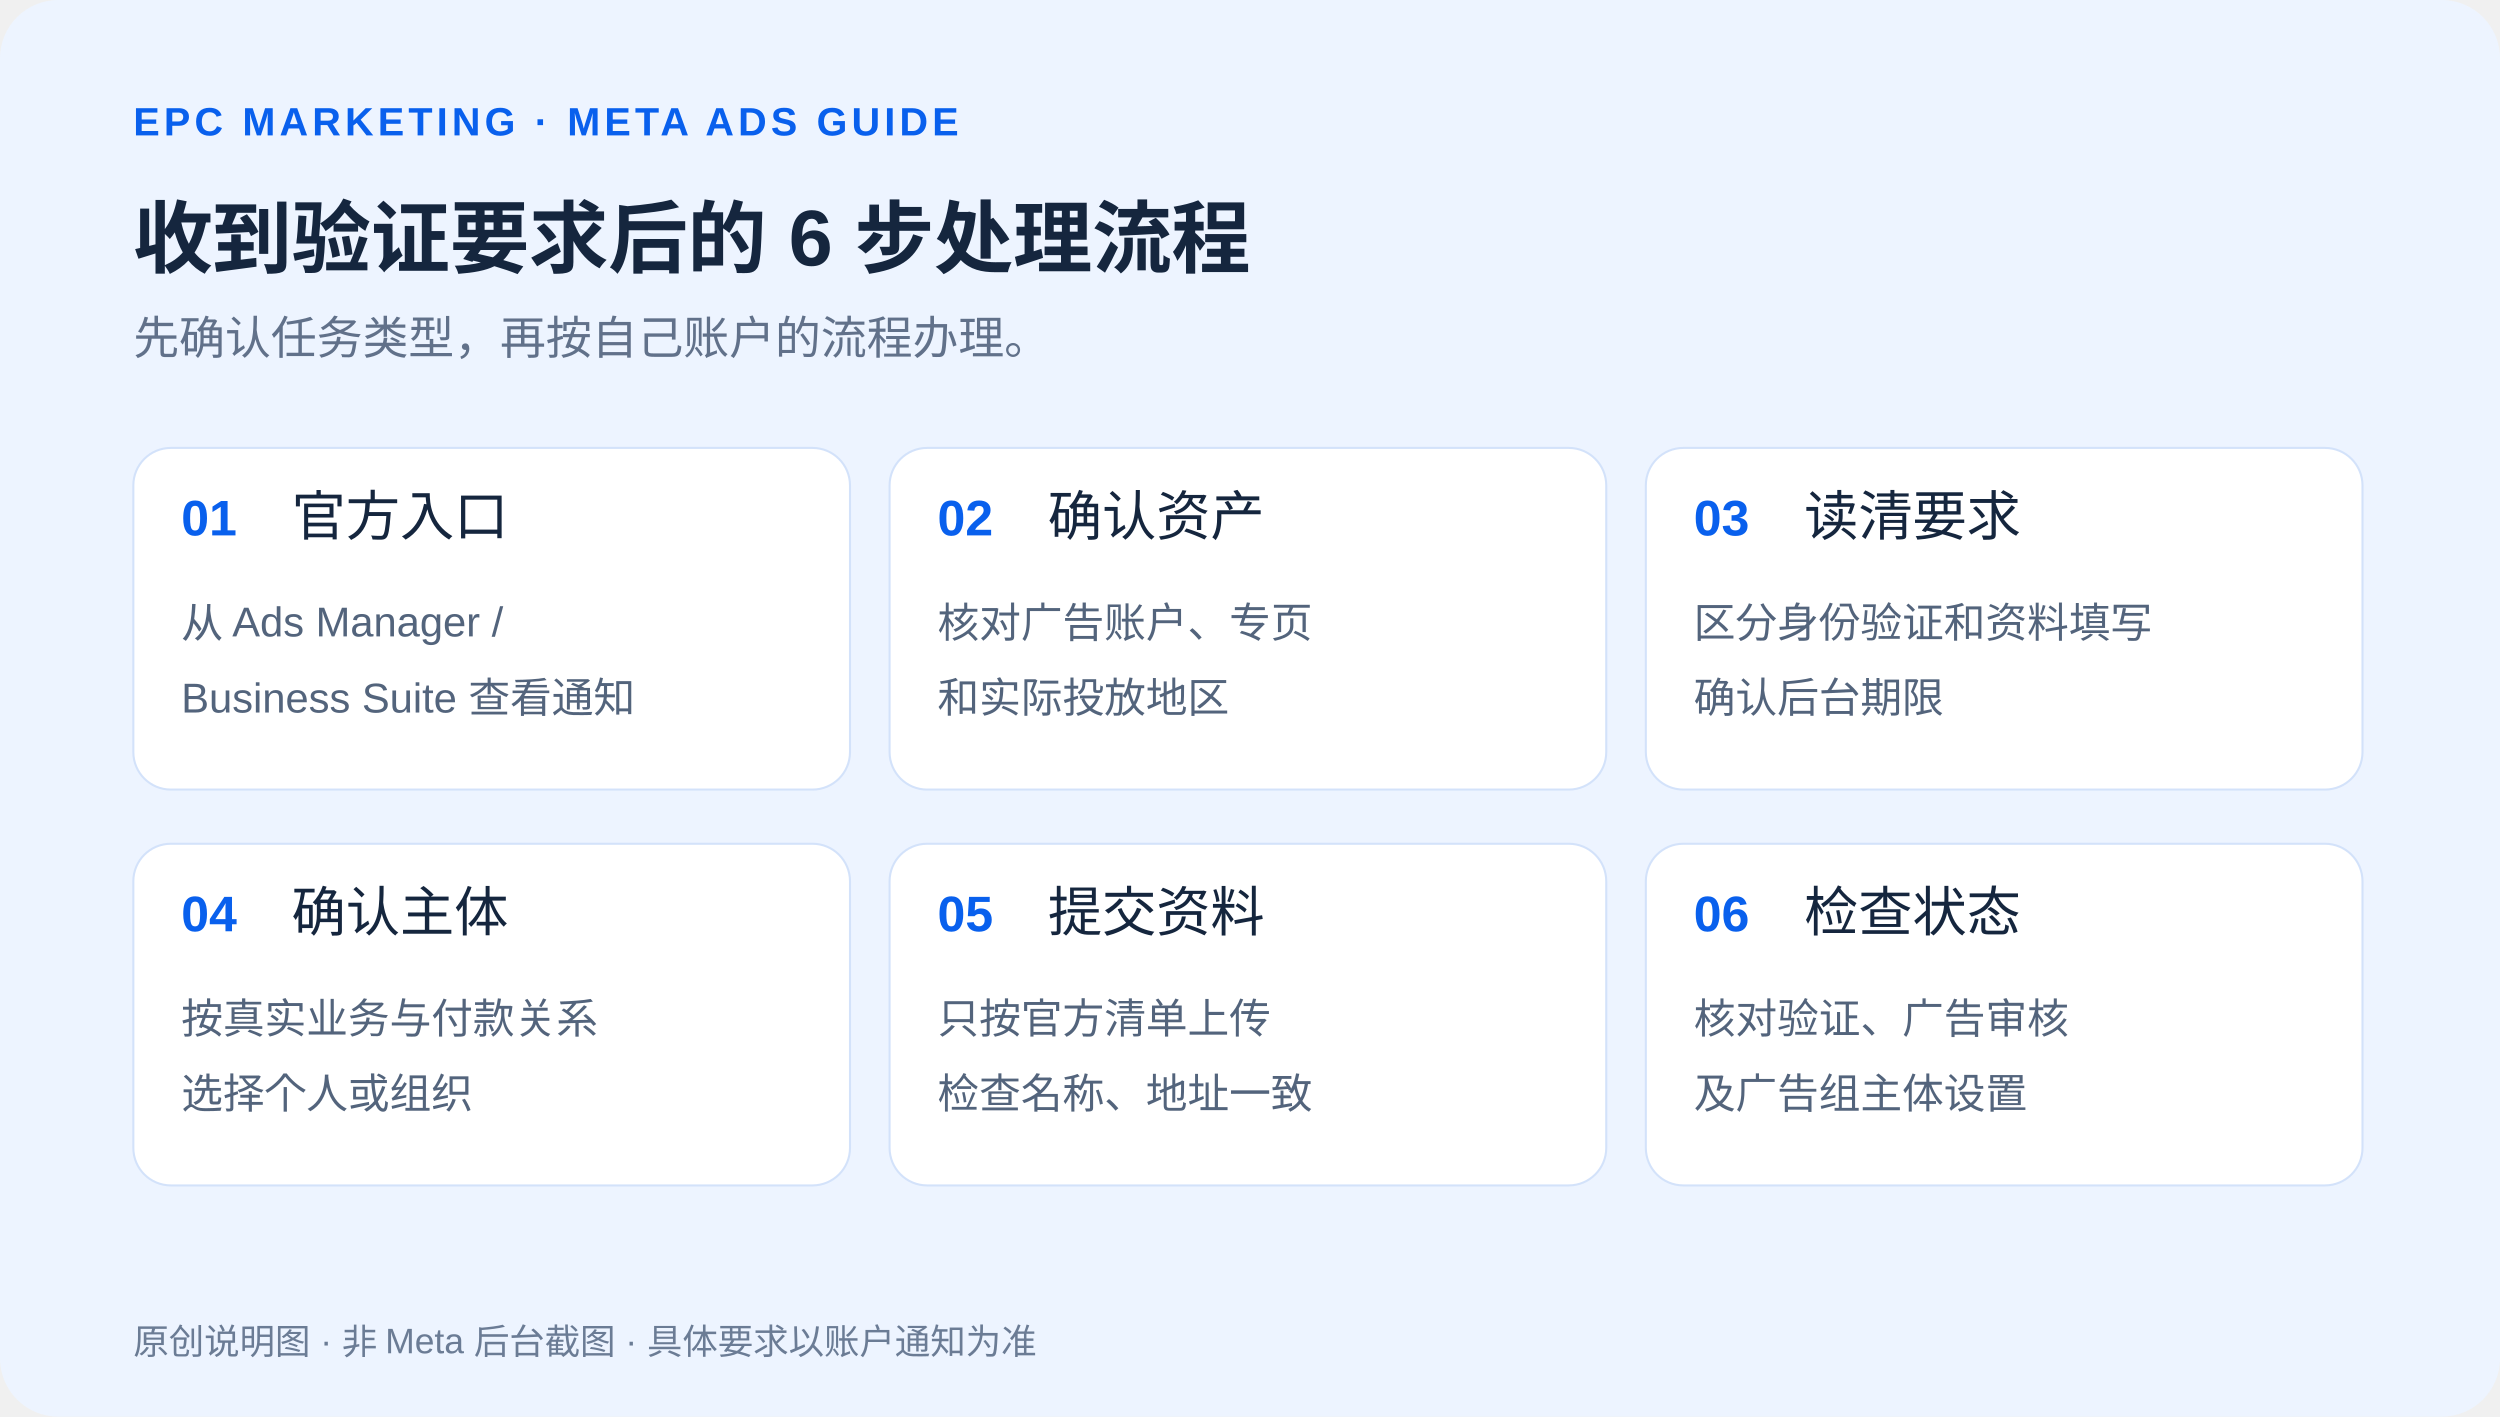
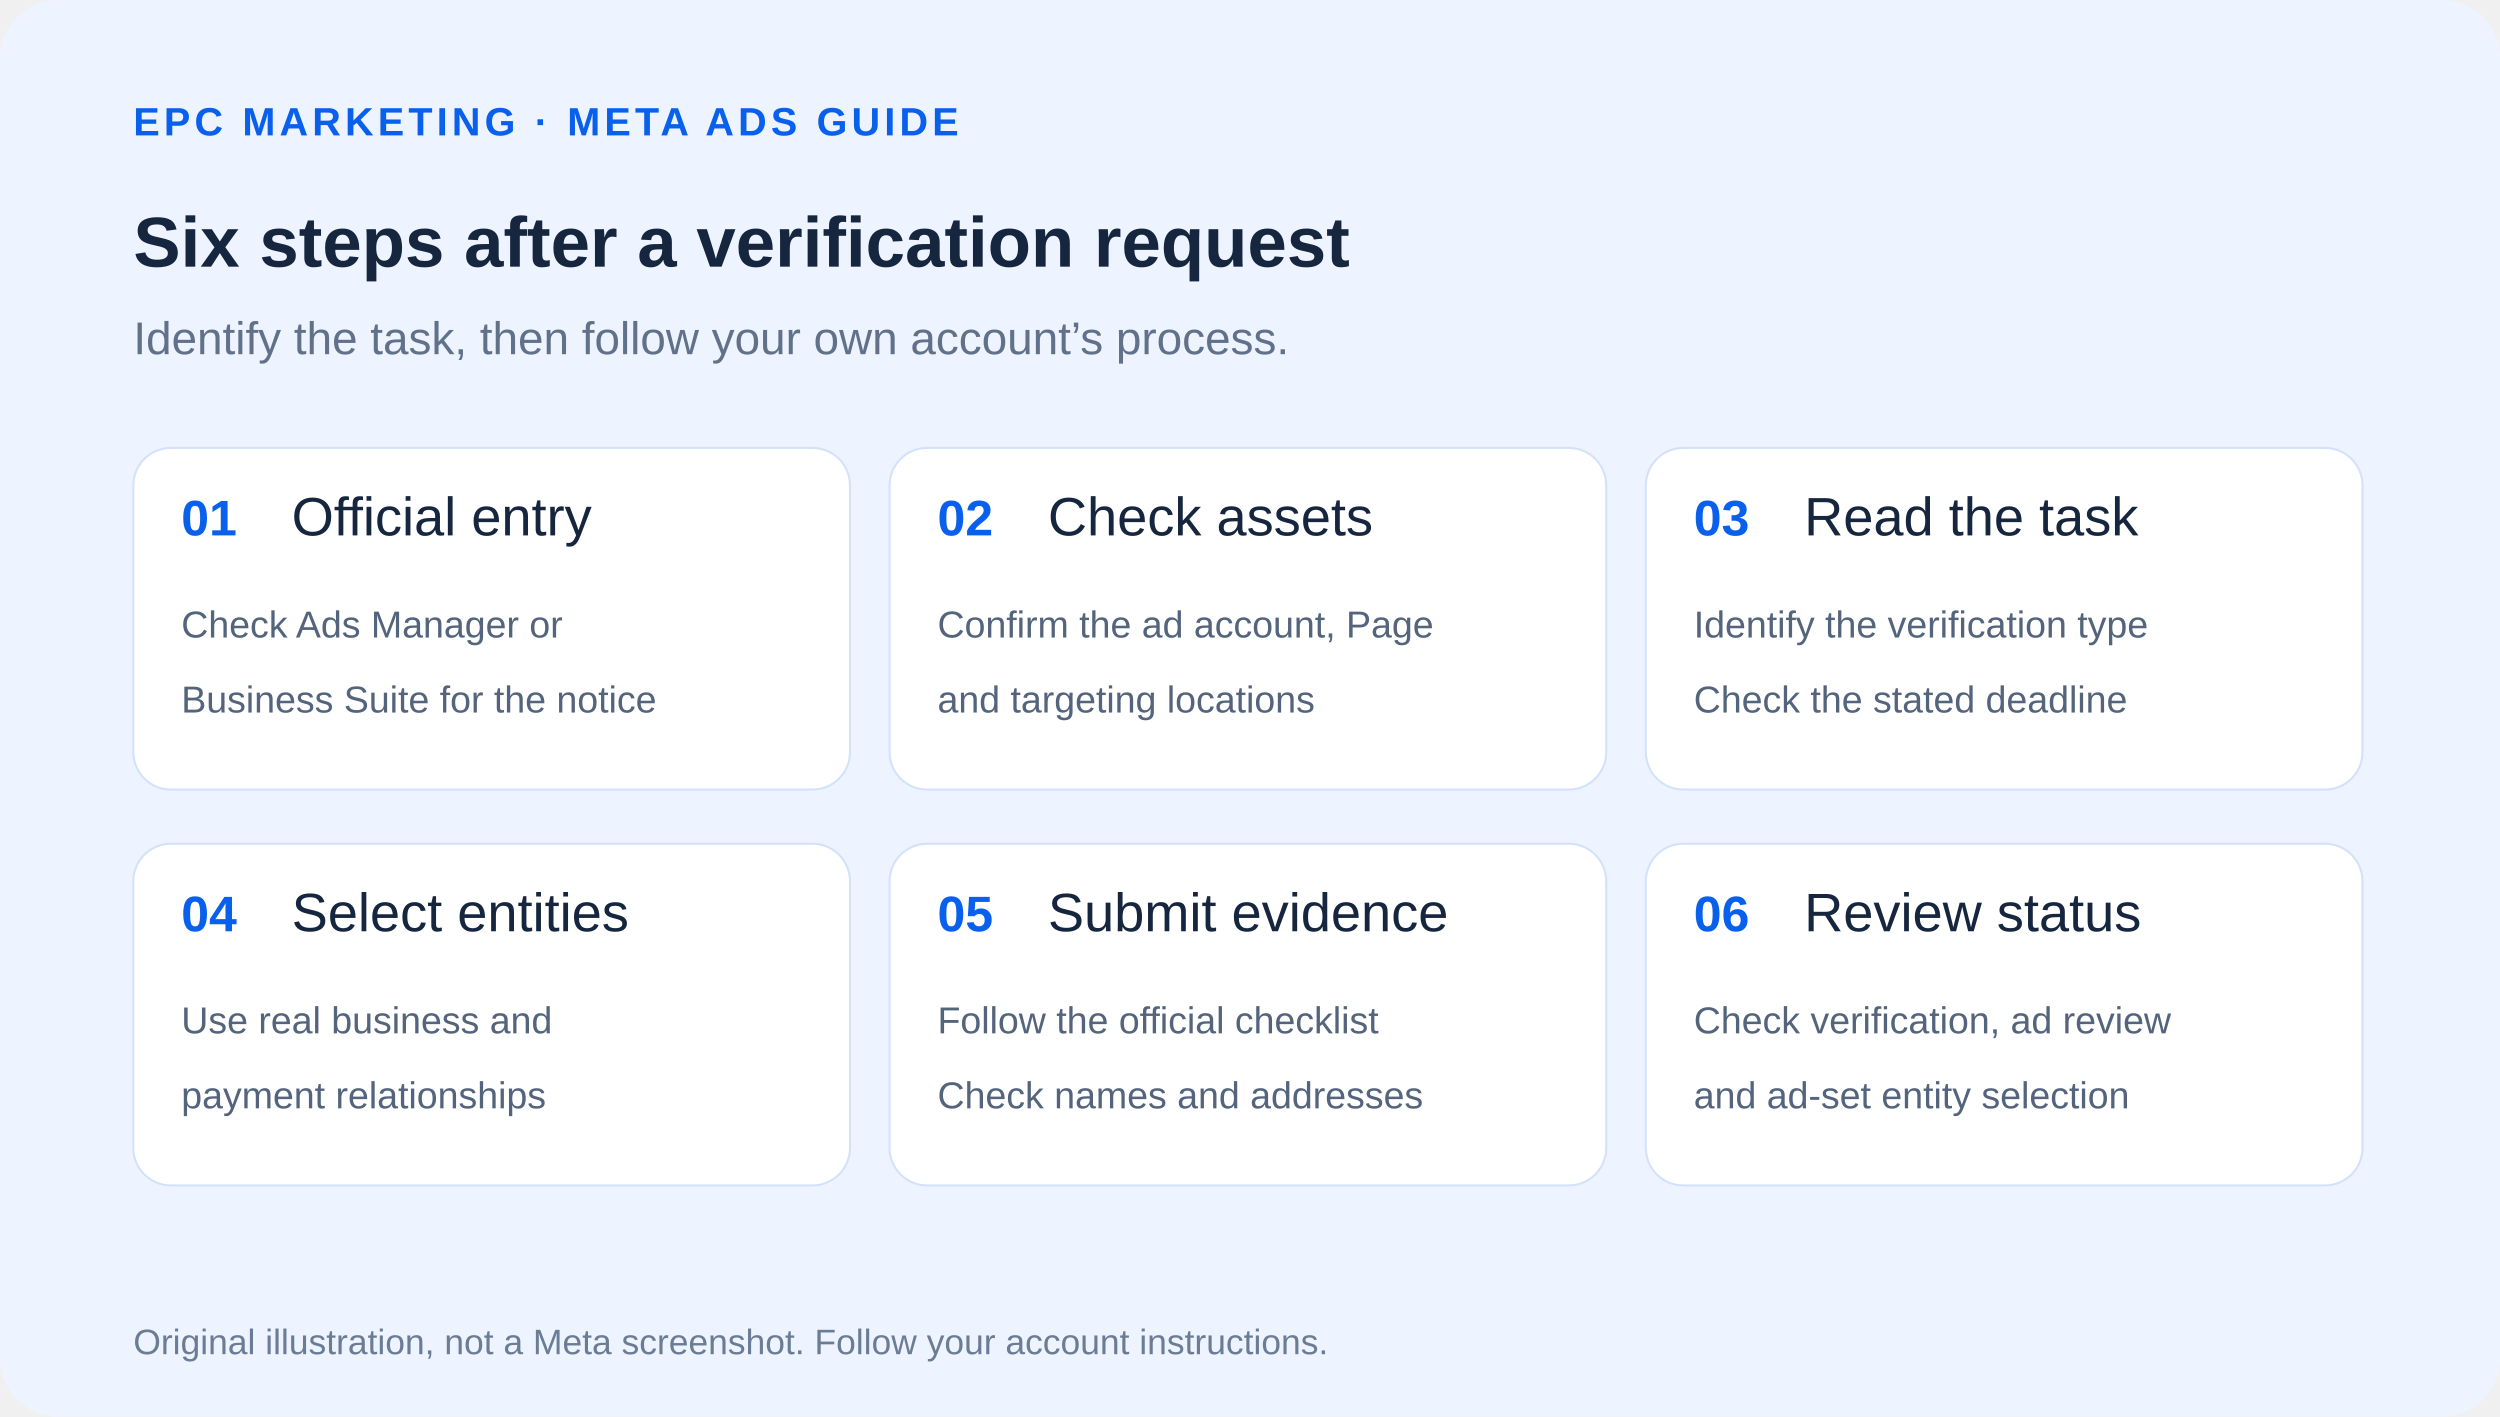
<svg xmlns="http://www.w3.org/2000/svg" width="1200" height="680" viewBox="0 0 1200 680" role="img">
  <rect width="1200" height="680" rx="28" fill="#edf4ff" />
  <g font-family="Arial,'PingFang SC','Microsoft YaHei',sans-serif">
    <text x="64" y="65" fill="#0960ed" font-size="19" font-weight="700" letter-spacing="2">EPC MARKETING · META ADS GUIDE</text>
-     <text x="64" y="128" font-size="38" font-weight="700" fill="#15263e">收到验证要求后的 6 步处理流程</text>
-     <text x="64" y="170" font-size="22" fill="#61718a">先确认任务类型，再按自己账户的流程办理。</text>
+     <text x="64" y="128" font-size="34" font-weight="700" fill="#15263e">Six steps after a verification request</text>
+     <text x="64" y="170" font-size="22" fill="#61718a">Identify the task, then follow your own account’s process.</text>
    <rect x="64" y="215" width="344" height="164" rx="18" fill="white" stroke="#d3e2fa" />
    <text x="87" y="257" fill="#0960ed" font-size="24" font-weight="700">01</text>
-     <text x="140" y="257" font-size="26" fill="#15263e">官方入口</text>
-     <text x="87" y="306" font-size="20" fill="#53647c">从 Ads Manager /</text>
-     <text x="87" y="342" font-size="20" fill="#53647c">Business Suite 查看通知</text>
+     <text x="140" y="257" font-size="26" fill="#15263e">Official entry</text>
+     <text x="87" y="306" font-size="18" fill="#53647c">Check Ads Manager or</text>
+     <text x="87" y="342" font-size="18" fill="#53647c">Business Suite for the notice</text>
    <rect x="427" y="215" width="344" height="164" rx="18" fill="white" stroke="#d3e2fa" />
    <text x="450" y="257" fill="#0960ed" font-size="24" font-weight="700">02</text>
-     <text x="503" y="257" font-size="26" fill="#15263e">确认资产</text>
-     <text x="450" y="306" font-size="20" fill="#53647c">核对广告账户、专页</text>
-     <text x="450" y="342" font-size="20" fill="#53647c">和实际投放地区</text>
+     <text x="503" y="257" font-size="26" fill="#15263e">Check assets</text>
+     <text x="450" y="306" font-size="18" fill="#53647c">Confirm the ad account, Page</text>
+     <text x="450" y="342" font-size="18" fill="#53647c">and targeting locations</text>
    <rect x="790" y="215" width="344" height="164" rx="18" fill="white" stroke="#d3e2fa" />
    <text x="813" y="257" fill="#0960ed" font-size="24" font-weight="700">03</text>
-     <text x="866" y="257" font-size="26" fill="#15263e">读清要求</text>
-     <text x="813" y="306" font-size="20" fill="#53647c">区分身份验证和资料填写</text>
-     <text x="813" y="342" font-size="20" fill="#53647c">确认后台期限</text>
+     <text x="866" y="257" font-size="26" fill="#15263e">Read the task</text>
+     <text x="813" y="306" font-size="18" fill="#53647c">Identify the verification type</text>
+     <text x="813" y="342" font-size="18" fill="#53647c">Check the stated deadline</text>
    <rect x="64" y="405" width="344" height="164" rx="18" fill="white" stroke="#d3e2fa" />
    <text x="87" y="447" fill="#0960ed" font-size="24" font-weight="700">04</text>
-     <text x="140" y="447" font-size="26" fill="#15263e">确认主体</text>
-     <text x="87" y="496" font-size="20" fill="#53647c">按真实业务与付款关系</text>
-     <text x="87" y="532" font-size="20" fill="#53647c">选择个人或组织</text>
+     <text x="140" y="447" font-size="26" fill="#15263e">Select entities</text>
+     <text x="87" y="496" font-size="18" fill="#53647c">Use real business and</text>
+     <text x="87" y="532" font-size="18" fill="#53647c">payment relationships</text>
    <rect x="427" y="405" width="344" height="164" rx="18" fill="white" stroke="#d3e2fa" />
    <text x="450" y="447" fill="#0960ed" font-size="24" font-weight="700">05</text>
-     <text x="503" y="447" font-size="26" fill="#15263e">提交资料</text>
-     <text x="450" y="496" font-size="20" fill="#53647c">只按官方清单上传</text>
-     <text x="450" y="532" font-size="20" fill="#53647c">检查名称、地址一致</text>
+     <text x="503" y="447" font-size="26" fill="#15263e">Submit evidence</text>
+     <text x="450" y="496" font-size="18" fill="#53647c">Follow the official checklist</text>
+     <text x="450" y="532" font-size="18" fill="#53647c">Check names and addresses</text>
    <rect x="790" y="405" width="344" height="164" rx="18" fill="white" stroke="#d3e2fa" />
    <text x="813" y="447" fill="#0960ed" font-size="24" font-weight="700">06</text>
-     <text x="866" y="447" font-size="26" fill="#15263e">检查状态</text>
-     <text x="813" y="496" font-size="20" fill="#53647c">核对验证、广告审核</text>
-     <text x="813" y="532" font-size="20" fill="#53647c">及广告组主体设置</text>
-     <text x="64" y="650" fill="#6b7c95" font-size="17">原创说明图 · 非 Meta 后台截图 · 具体要求以账户通知为准</text>
+     <text x="866" y="447" font-size="26" fill="#15263e">Review status</text>
+     <text x="813" y="496" font-size="18" fill="#53647c">Check verification, ad review</text>
+     <text x="813" y="532" font-size="18" fill="#53647c">and ad-set entity selection</text>
+     <text x="64" y="650" fill="#6b7c95" font-size="17">Original illustration, not a Meta screenshot. Follow your account instructions.</text>
  </g>
</svg>
